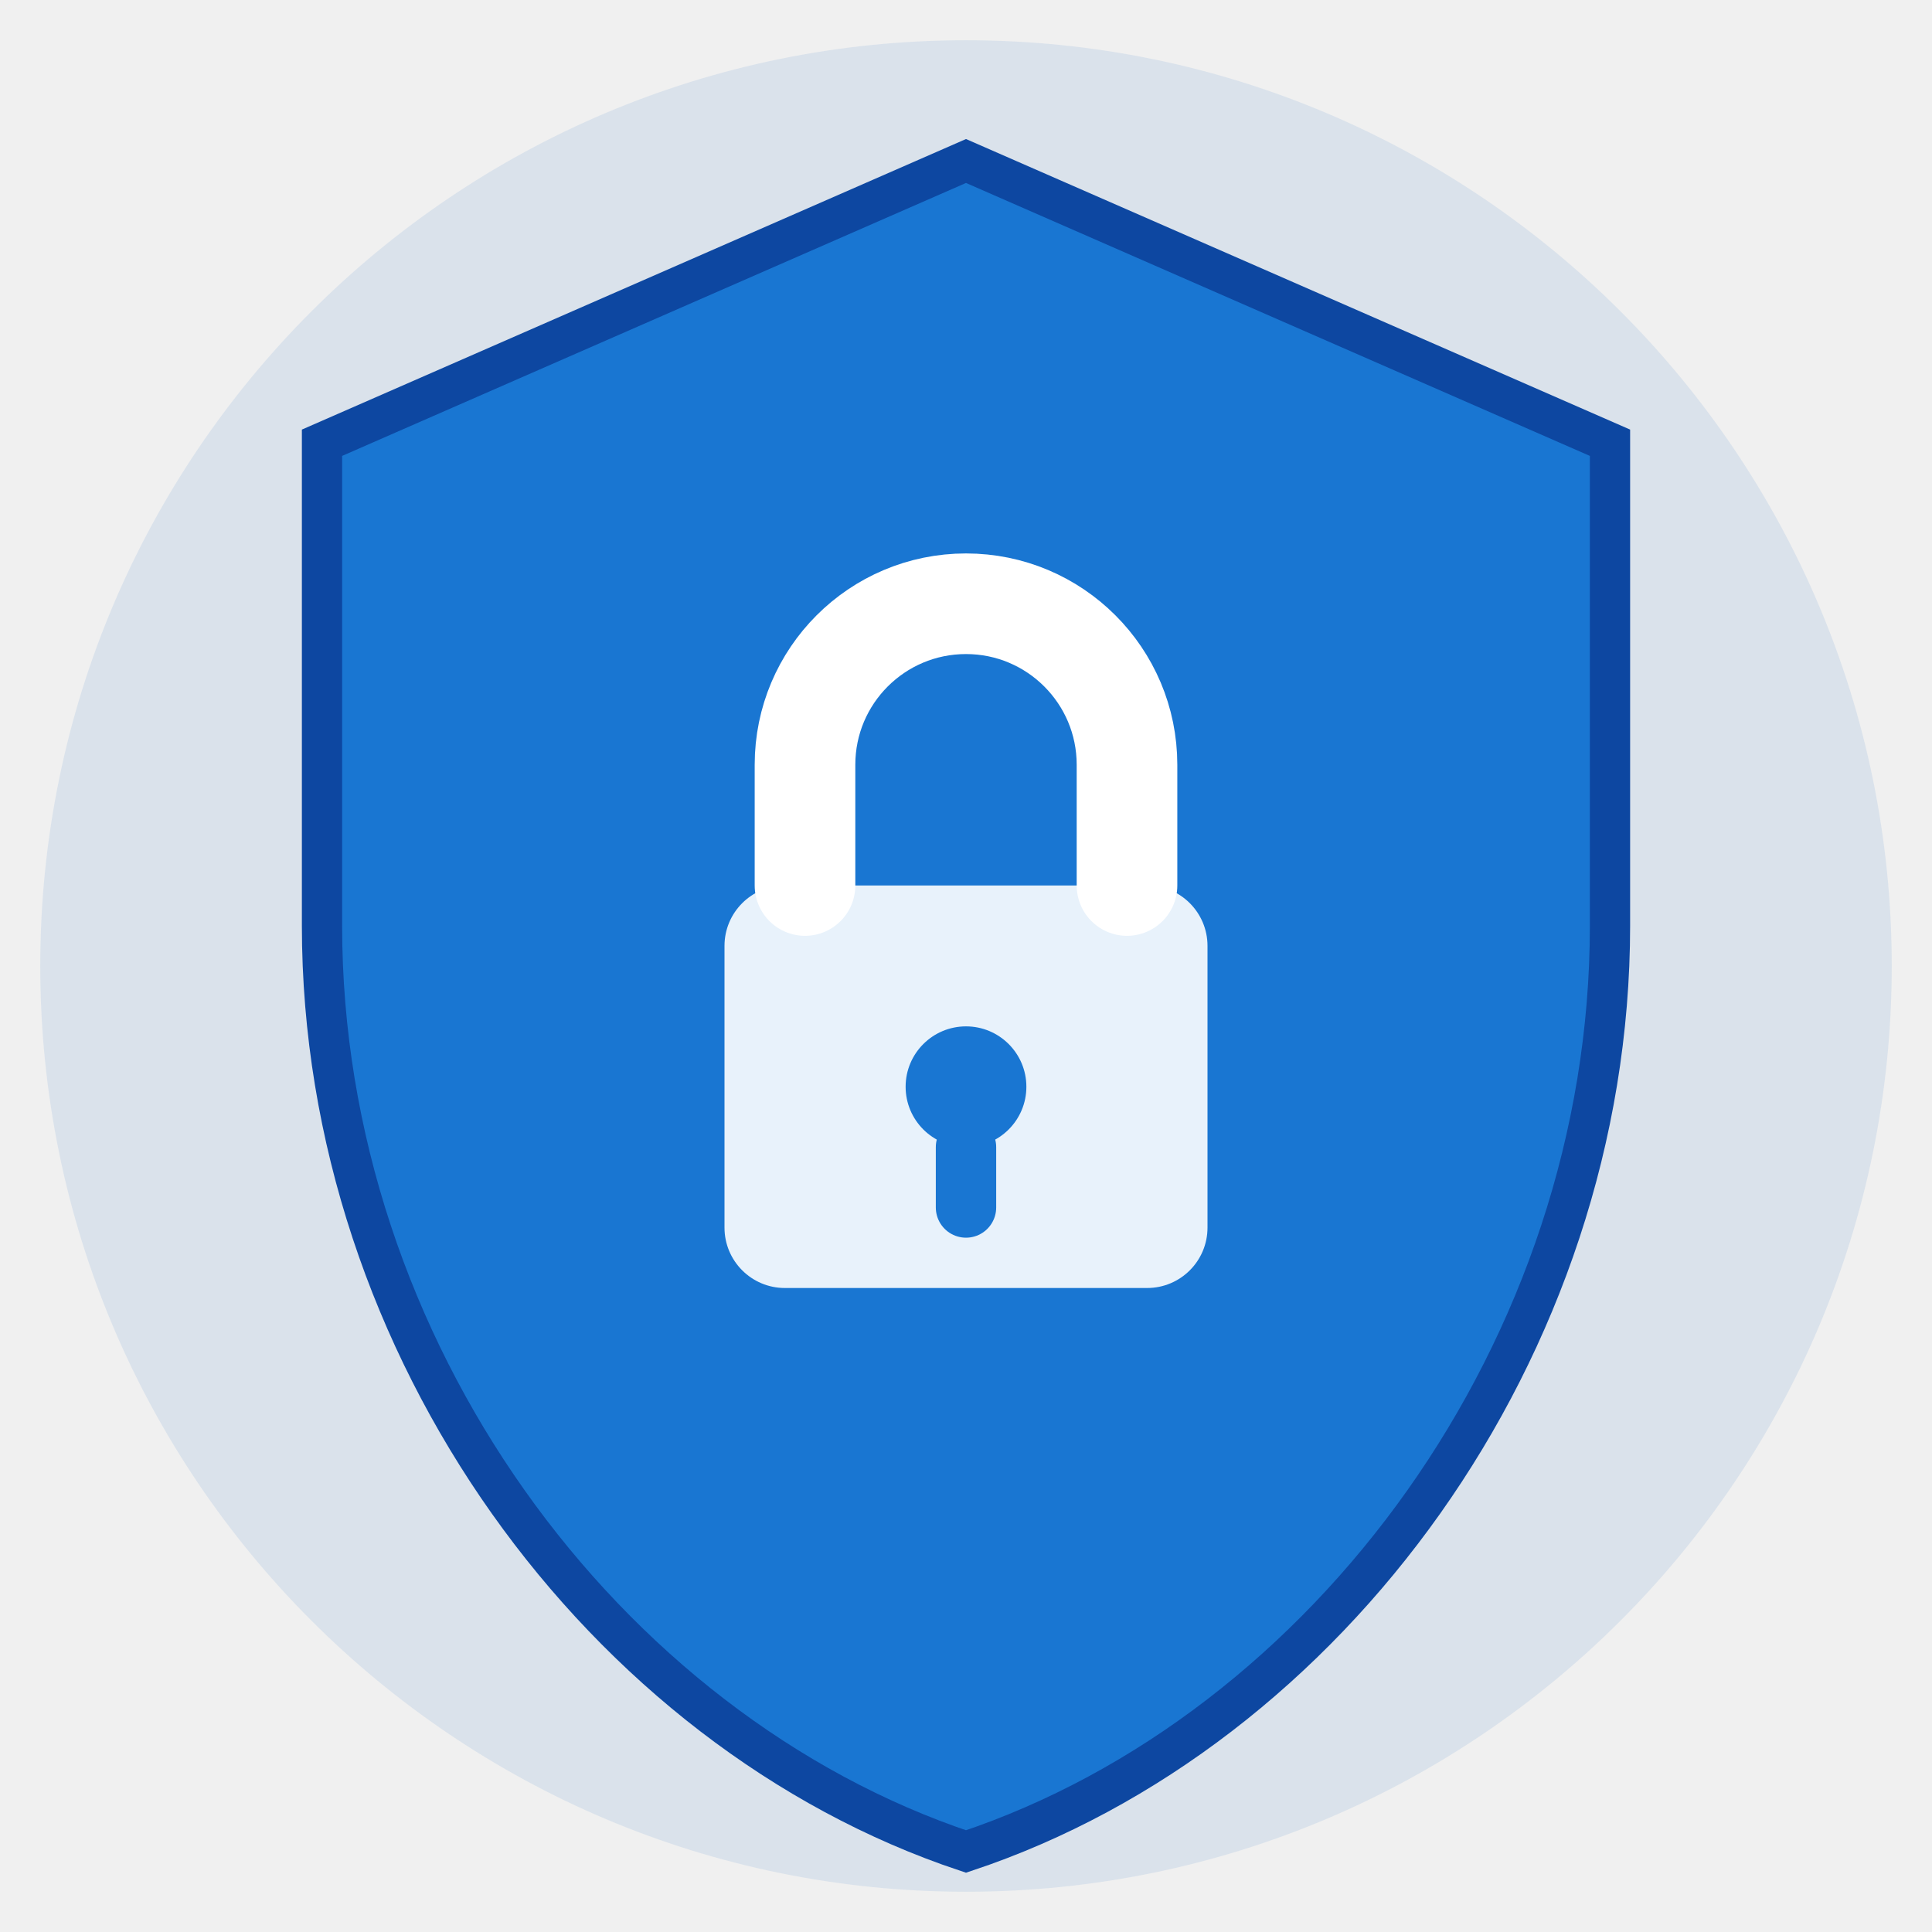
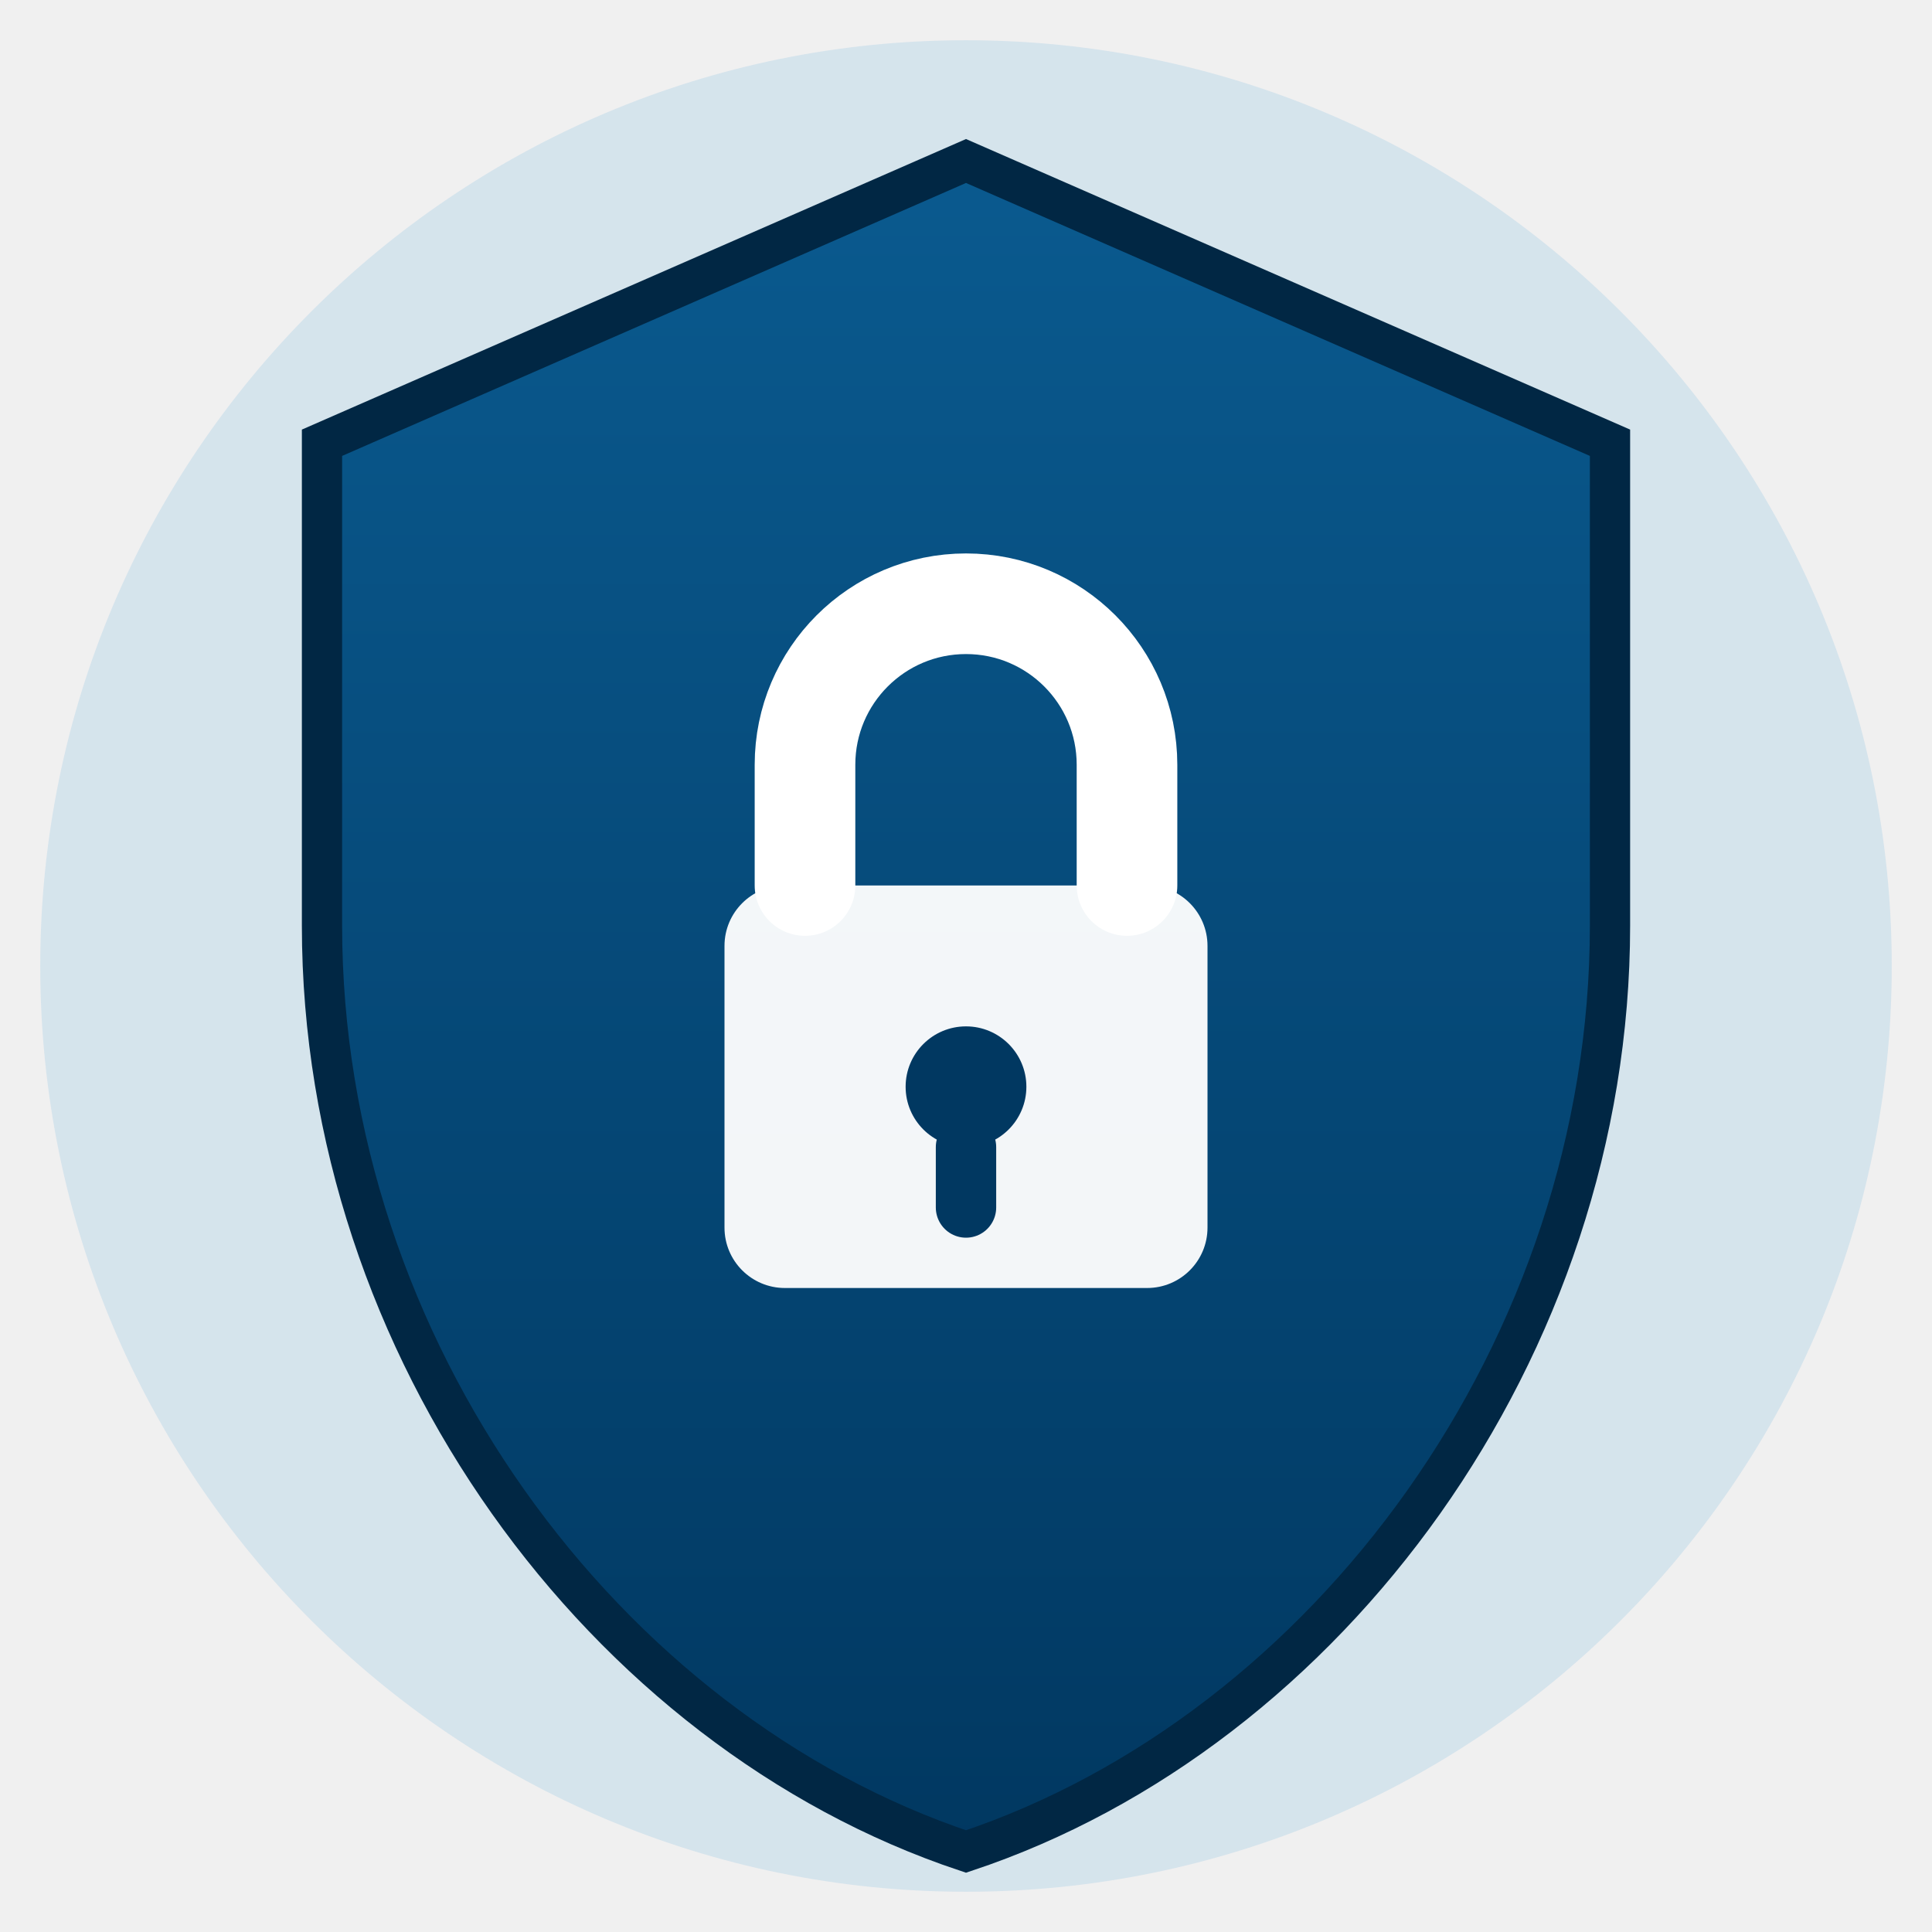
<svg xmlns="http://www.w3.org/2000/svg" viewBox="0 0 48 48" width="48" height="48">
-   <circle cx="24" cy="24" r="23" fill="#1565C0" opacity="0.1" />
-   <path d="M24 4L8 11v12c0 10.5 7 20 16 23 9-3 16-12.5 16-23V11L24 4z" fill="#1976D2" />
-   <path d="M24 4L8 11v12c0 10.5 7 20 16 23 9-3 16-12.5 16-23V11L24 4z" fill="none" stroke="#0D47A1" stroke-width="1" />
-   <rect x="18" y="22" width="12" height="10" rx="1.5" fill="white" opacity="0.9" />
+   <defs>
+     <linearGradient id="g" x1="0" y1="0" x2="0" y2="1">
+       <stop offset="0" stop-color="#0A5A8F" />
+       <stop offset="1" stop-color="#013861" />
+     </linearGradient>
+   </defs>
+   <circle cx="24" cy="24" r="23" fill="#0a84d0" opacity="0.12" />
+   <path d="M24 4L8 11v12c0 10.5 7 20 16 23 9-3 16-12.5 16-23V11L24 4z" fill="url(#g)" />
+   <path d="M24 4L8 11v12c0 10.5 7 20 16 23 9-3 16-12.5 16-23V11L24 4z" fill="none" stroke="#012744" stroke-width="1" />
+   <rect x="18" y="22" width="12" height="10" rx="1.5" fill="white" opacity="0.95" />
  <path d="M20 22v-3a4 4 0 018 0v3" fill="none" stroke="white" stroke-width="2.5" stroke-linecap="round" />
-   <circle cx="24" cy="27" r="1.5" fill="#1976D2" />
-   <line x1="24" y1="28.5" x2="24" y2="30" stroke="#1976D2" stroke-width="1.5" stroke-linecap="round" />
+   <circle cx="24" cy="27" r="1.5" fill="#013861" />
+   <line x1="24" y1="28.5" x2="24" y2="30" stroke="#013861" stroke-width="1.5" stroke-linecap="round" />
</svg>
